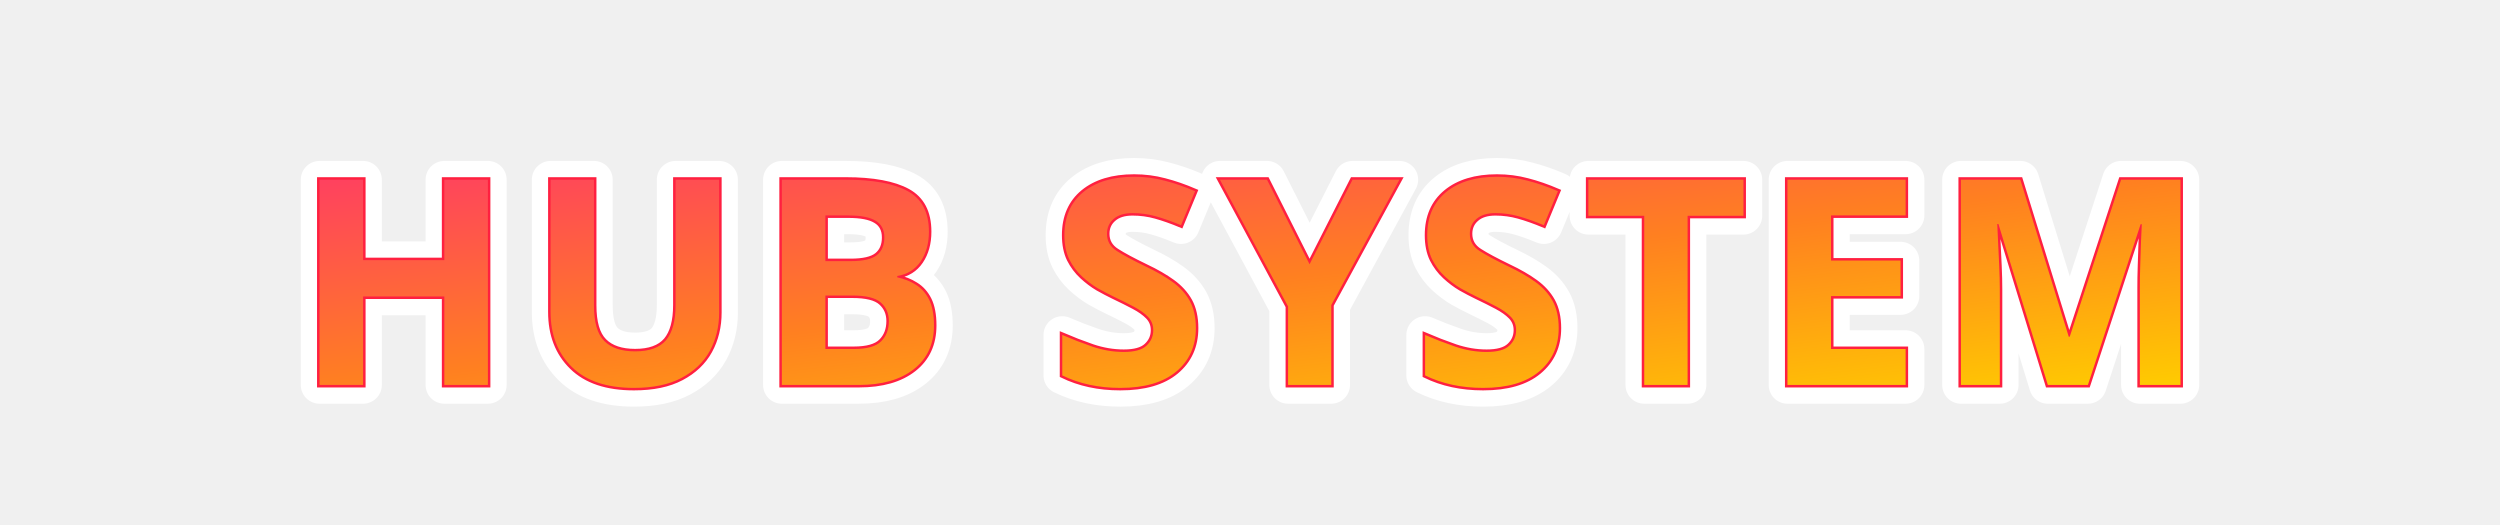
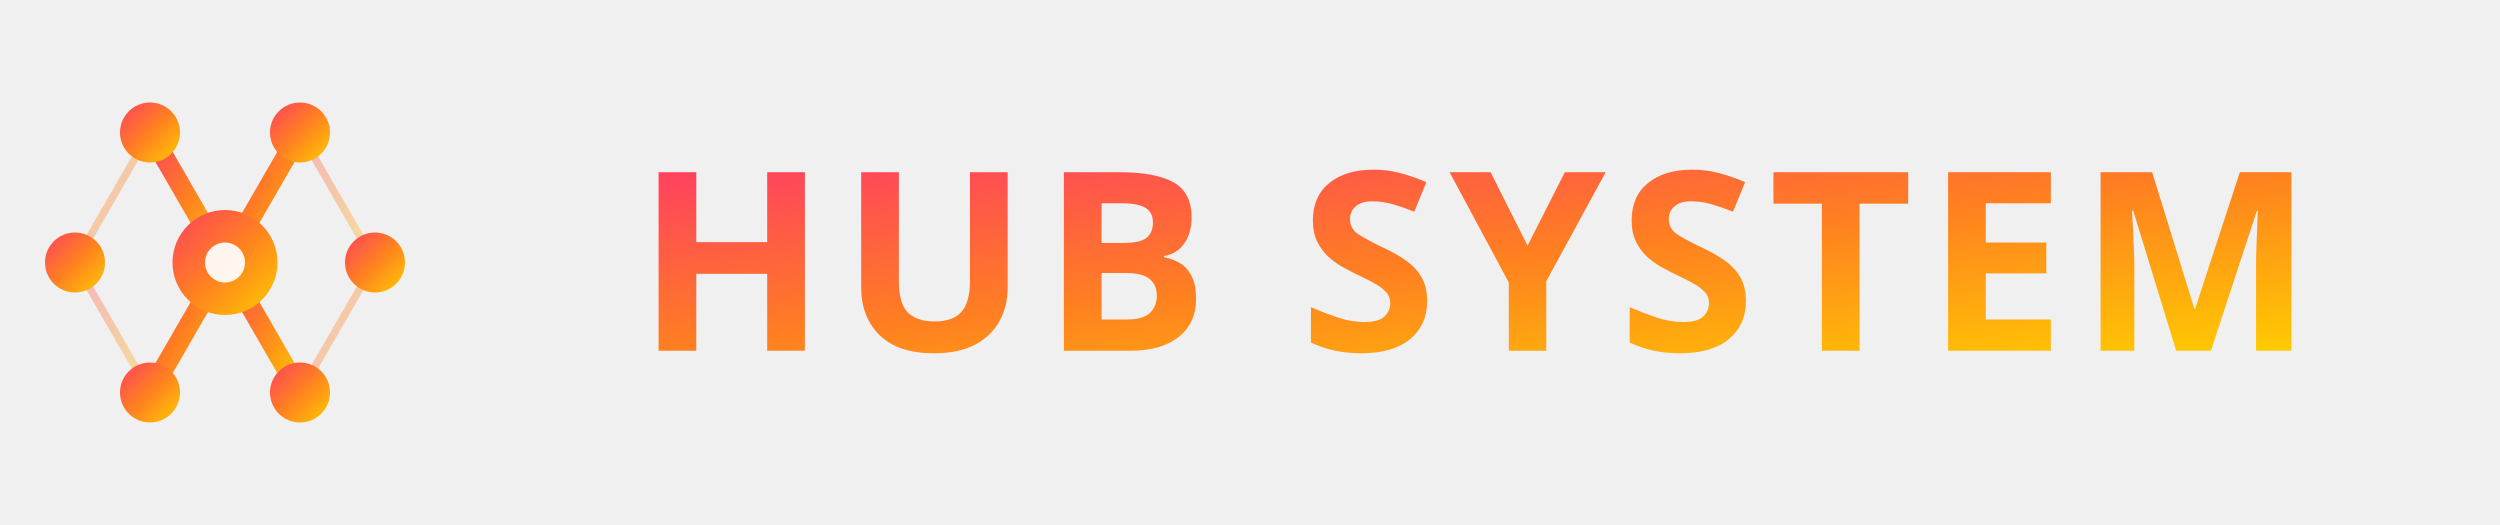
- <svg xmlns="http://www.w3.org/2000/svg" viewBox="0 0 200 42">
+ <svg xmlns="http://www.w3.org/2000/svg" viewBox="0 0 200 42" role="img" aria-labelledby="logo-title">
  <defs>
    <linearGradient id="logoGrad" x1="0" y1="0" x2="1" y2="1">
      <stop offset="0%" stop-color="#ff4060" />
      <stop offset="50%" stop-color="#ff8020" />
      <stop offset="100%" stop-color="#ffcc00" />
    </linearGradient>
  </defs>
-   <text x="50%" y="54%" text-anchor="middle" dominant-baseline="middle" font-family="'Arial Black','Impact',sans-serif" font-size="23" font-weight="900" letter-spacing="1" fill="none" stroke="#ffffff" stroke-width="3" stroke-linejoin="round">HUB SYSTEM</text>
-   <text x="50%" y="54%" text-anchor="middle" dominant-baseline="middle" font-family="'Arial Black','Impact',sans-serif" font-size="23" font-weight="900" letter-spacing="1" fill="url(#logoGrad)" stroke="#ff2040" stroke-width="0.4" paint-order="stroke fill">HUB SYSTEM</text>
+   <g stroke="url(#logoGrad)" stroke-width="1.6" stroke-linecap="round" fill="none">
+     <line x1="18" y1="21" x2="30" y2="21" />
+     <line x1="18" y1="21" x2="24" y2="10.6" />
+     <line x1="18" y1="21" x2="12" y2="10.6" />
+     <line x1="18" y1="21" x2="6" y2="21" />
+     <line x1="18" y1="21" x2="12" y2="31.4" />
+     <line x1="18" y1="21" x2="24" y2="31.4" />
+   </g>
+   <g stroke="url(#logoGrad)" stroke-width="0.6" stroke-linecap="round" fill="none" opacity="0.35">
+     <line x1="30" y1="21" x2="24" y2="10.6" />
+     <line x1="24" y1="10.6" x2="12" y2="10.6" />
+     <line x1="12" y1="10.6" x2="6" y2="21" />
+     <line x1="6" y1="21" x2="12" y2="31.4" />
+     <line x1="12" y1="31.4" x2="24" y2="31.4" />
+     <line x1="24" y1="31.4" x2="30" y2="21" />
+   </g>
+   <g fill="url(#logoGrad)">
+     <circle cx="30" cy="21" r="2.4" />
+     <circle cx="24" cy="10.6" r="2.4" />
+     <circle cx="12" cy="10.6" r="2.4" />
+     <circle cx="6" cy="21" r="2.4" />
+     <circle cx="12" cy="31.4" r="2.4" />
+     <circle cx="24" cy="31.4" r="2.4" />
+   </g>
+   <circle cx="18" cy="21" r="4.2" fill="url(#logoGrad)" />
+   <circle cx="18" cy="21" r="1.6" fill="#fff" opacity="0.92" />
+   <text class="logo-outline" x="118" y="21" text-anchor="middle" dominant-baseline="middle" font-family="'Arial Black','Impact',sans-serif" font-size="20" font-weight="900" letter-spacing="1" fill="none" stroke-width="2.5" stroke-linejoin="round">HUB SYSTEM</text>
+   <text class="logo-fill" x="118" y="21" text-anchor="middle" dominant-baseline="middle" font-family="'Arial Black','Impact',sans-serif" font-size="20" font-weight="900" letter-spacing="1" fill="url(#logoGrad)" stroke-width="0.3" paint-order="stroke fill">HUB SYSTEM</text>
</svg>
